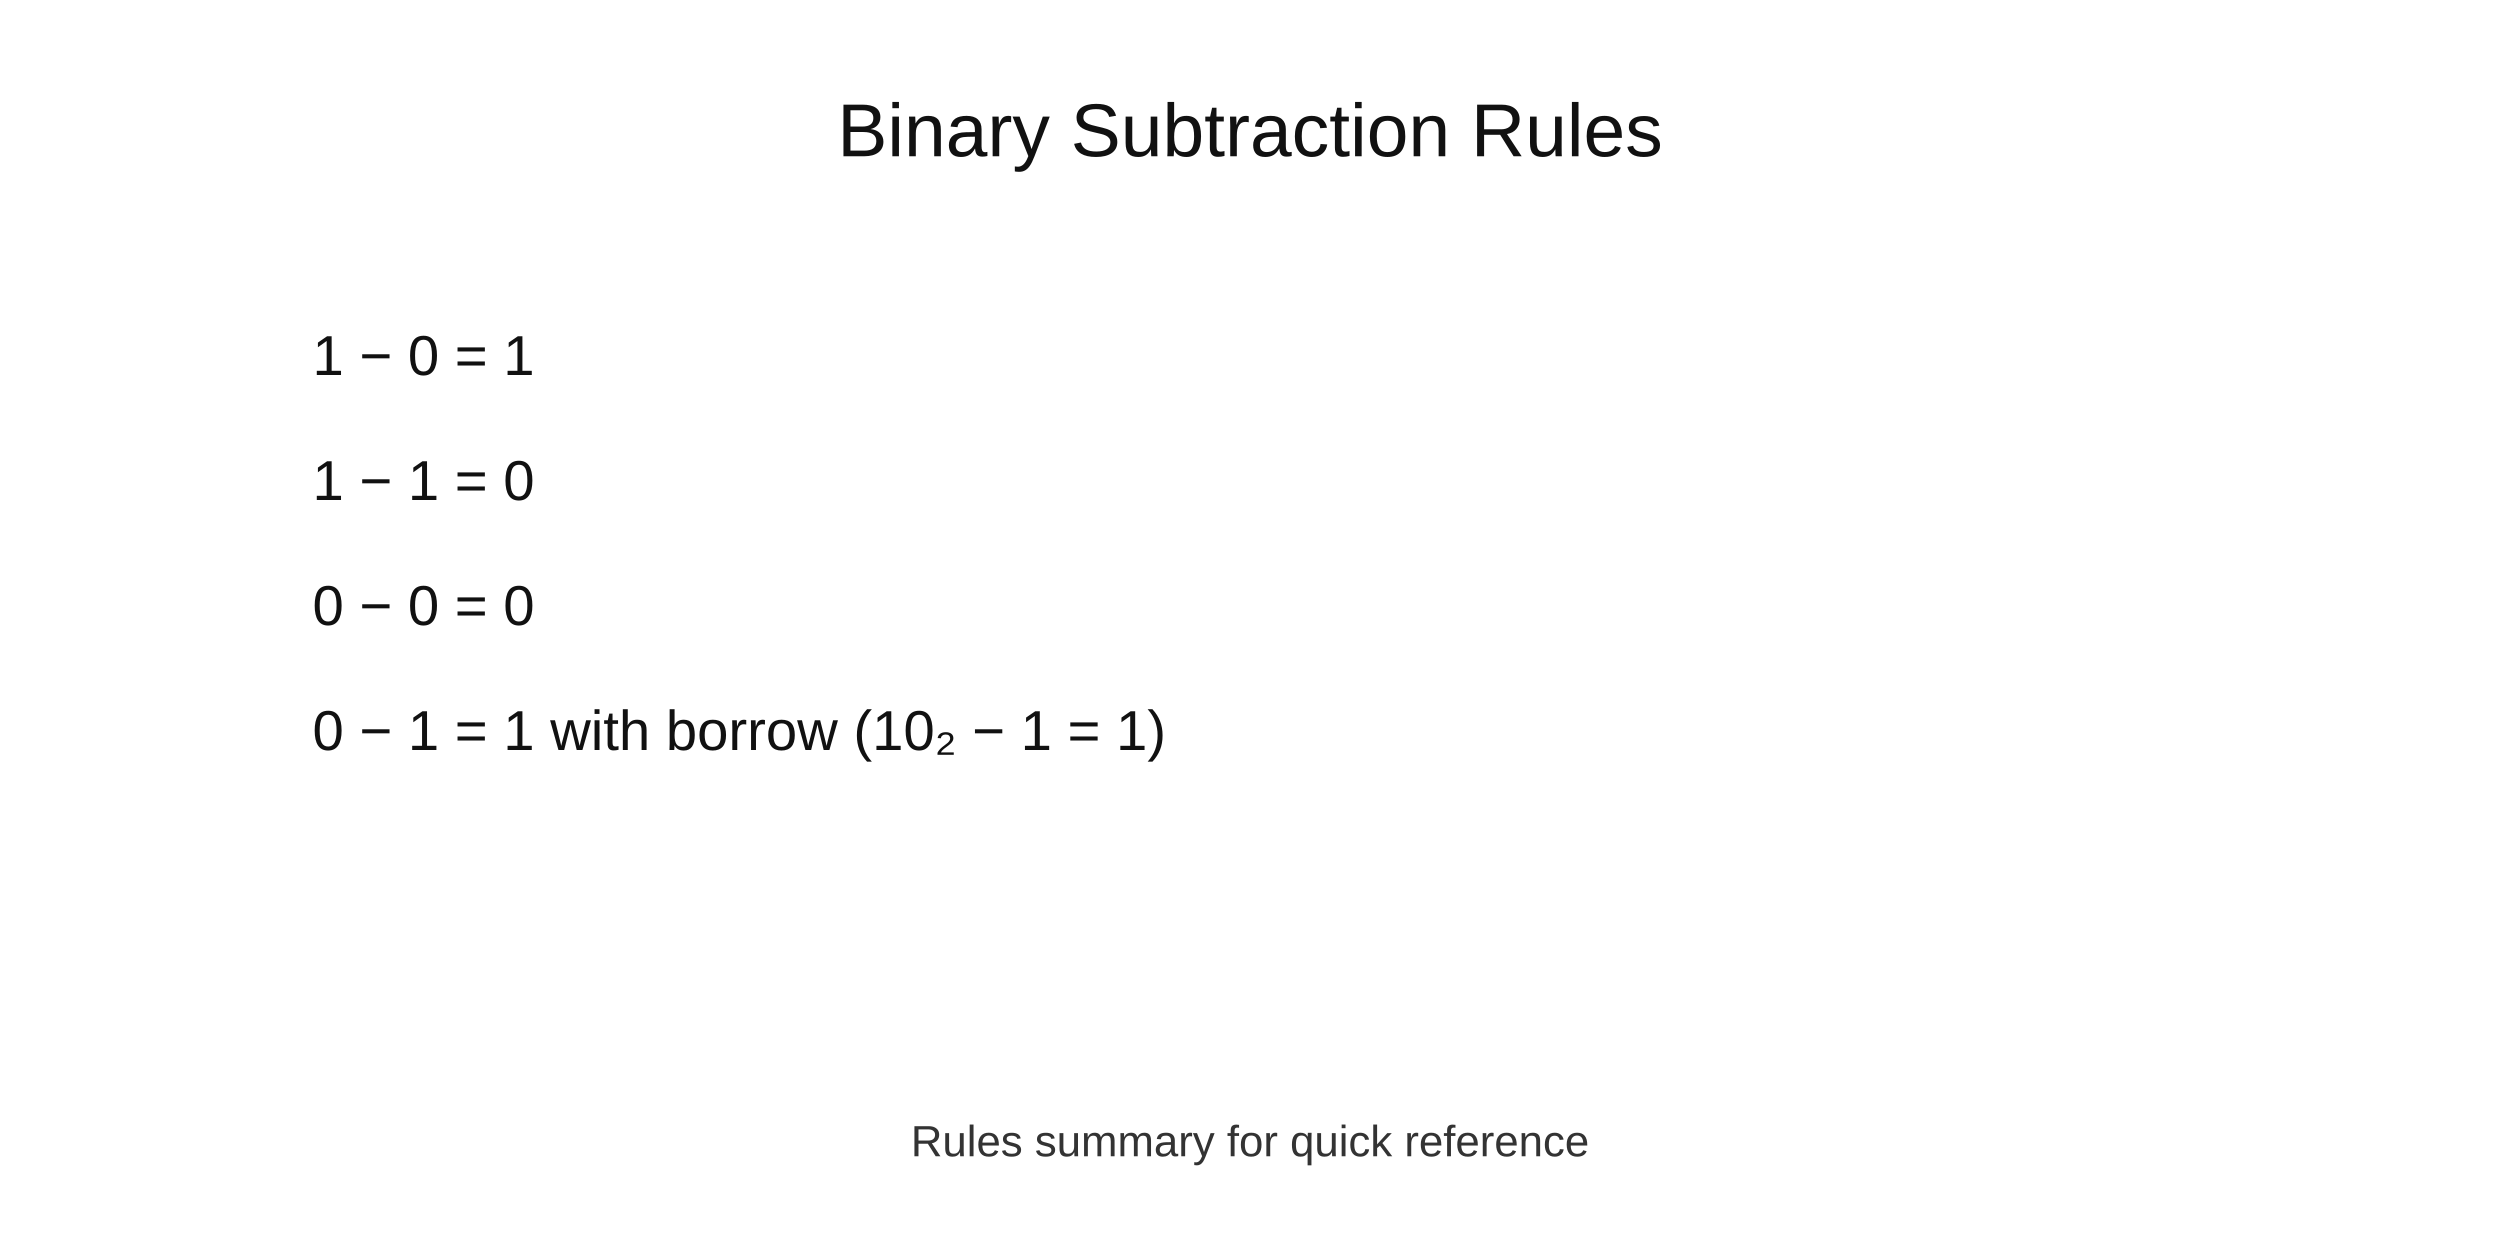
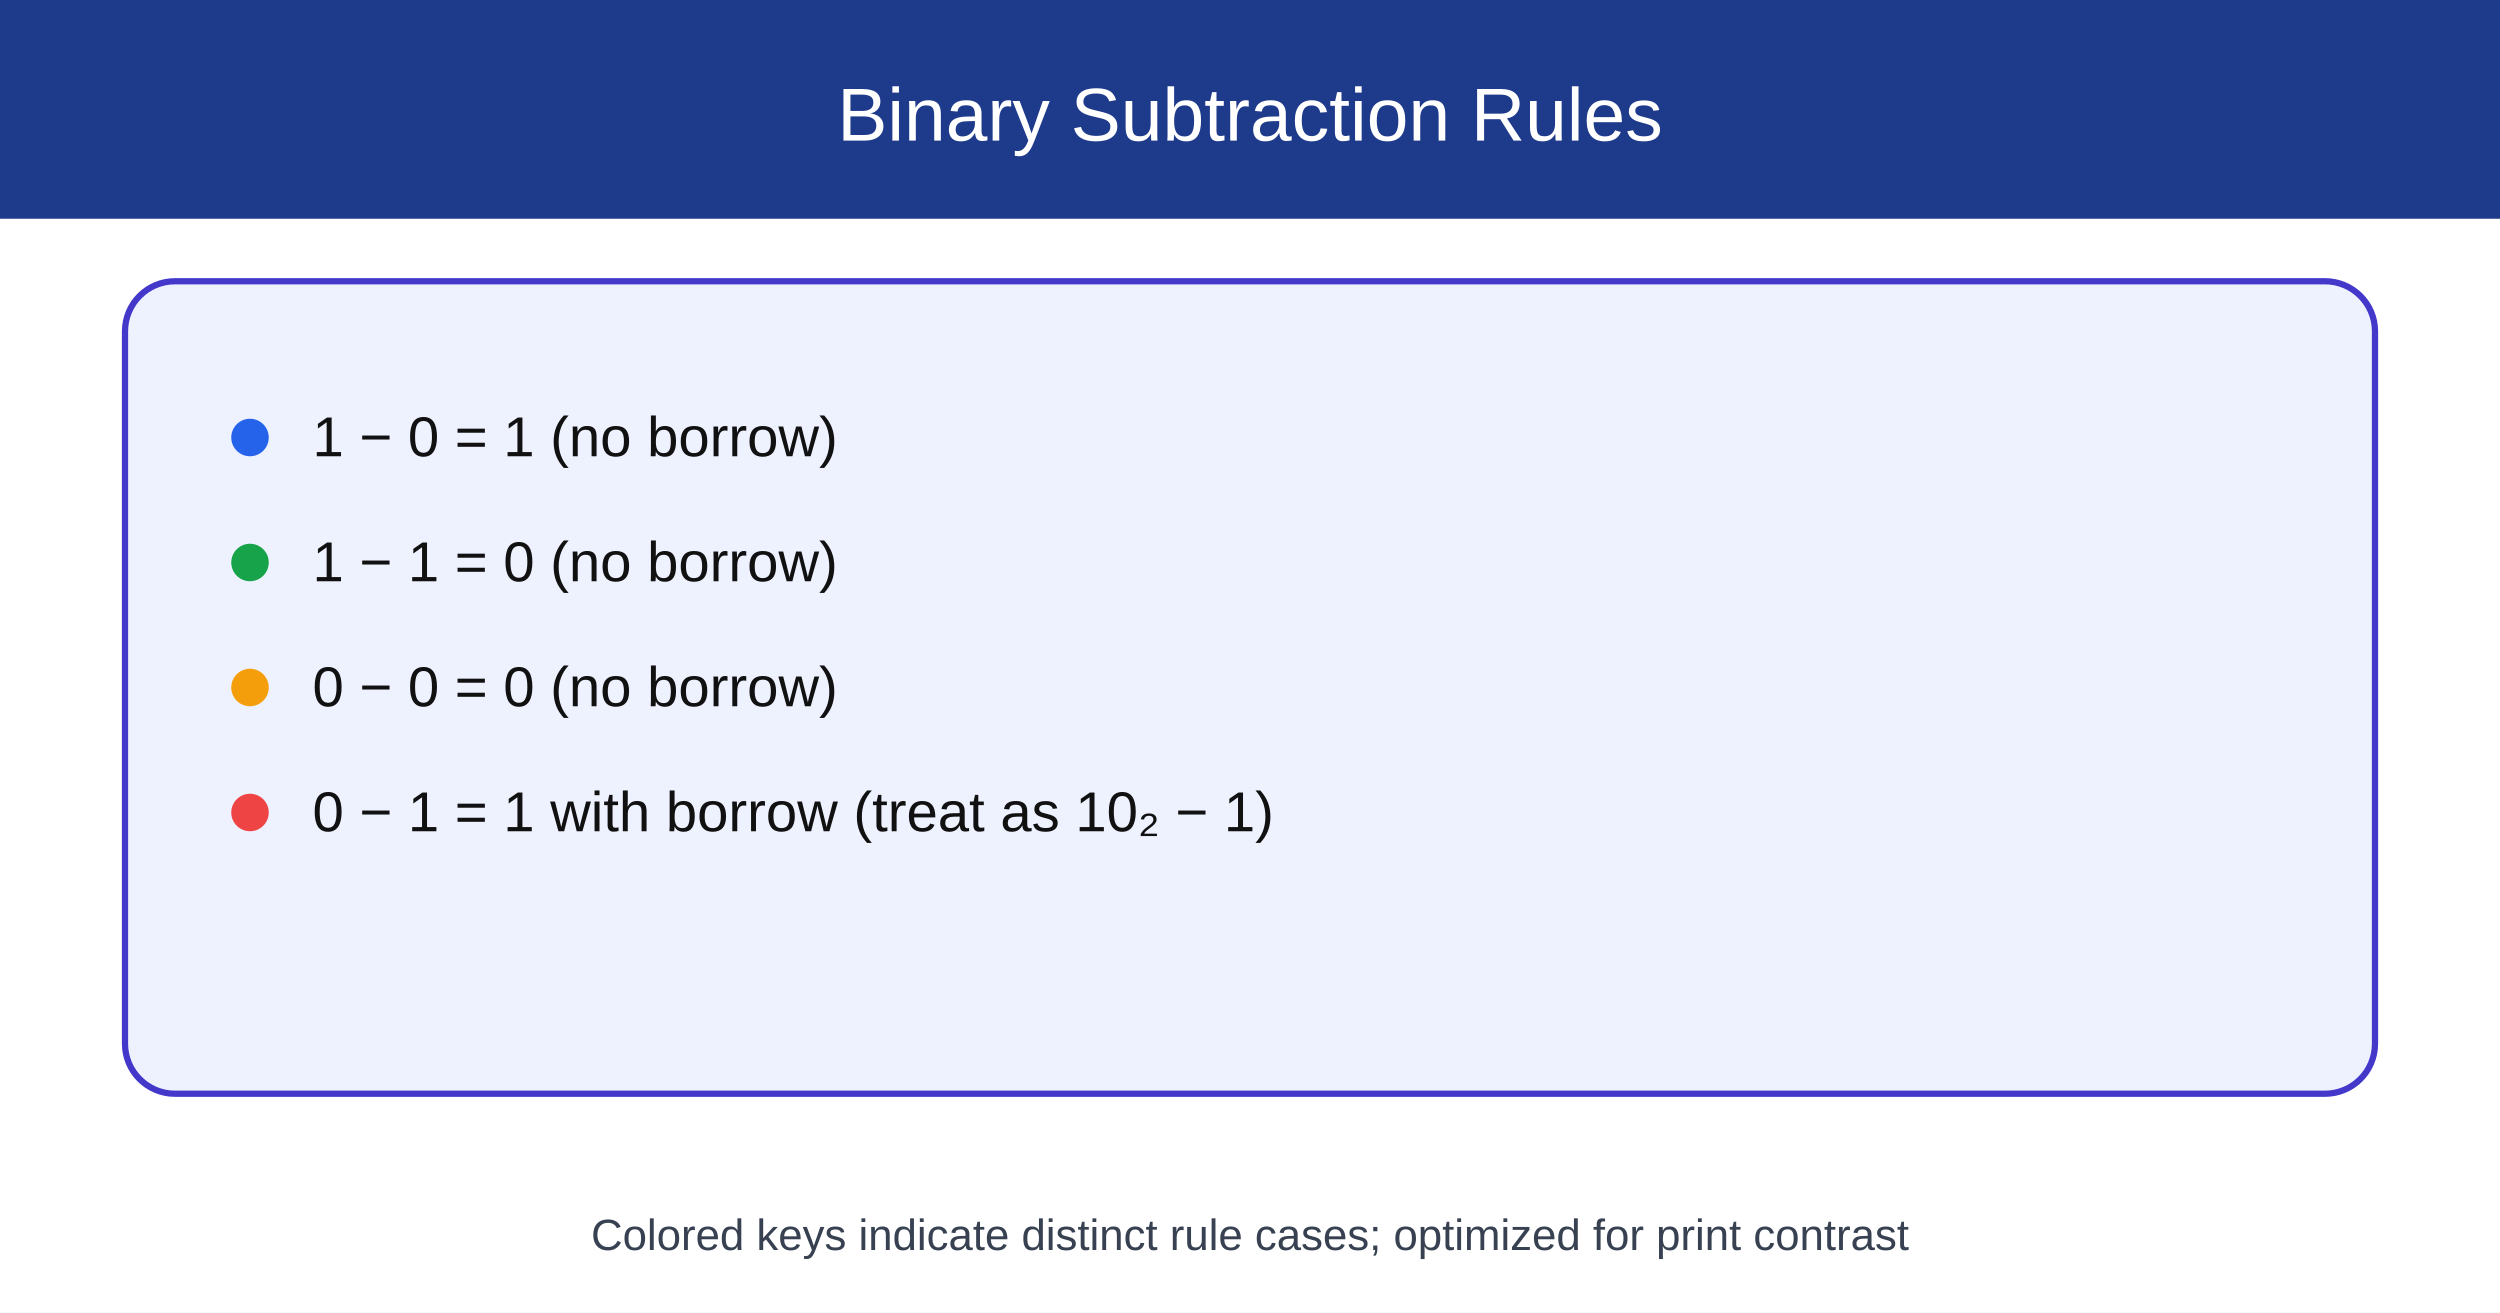
- <svg xmlns="http://www.w3.org/2000/svg" viewBox="0 0 800 400">
-   <rect width="800" height="400" fill="#ffffff" />
-   <text x="400" y="50" font-family="Arial, Helvetica, sans-serif" font-size="24" text-anchor="middle" fill="#111">Binary Subtraction Rules</text>
+ <svg xmlns="http://www.w3.org/2000/svg" viewBox="0 0 800 420">
+   <rect width="800" height="420" fill="#ffffff" />
+   <rect x="0" y="0" width="800" height="70" fill="#1e3a8a" />
+   <text x="400" y="45" font-family="Arial, Helvetica, sans-serif" font-size="24" text-anchor="middle" fill="#ffffff">Binary Subtraction Rules</text>
+   <rect x="40" y="90" width="720" height="260" rx="16" ry="16" fill="#eef2ff" stroke="#4338ca" stroke-width="2" />
  <g font-family="Arial, Helvetica, sans-serif" font-size="18" fill="#111">
-     <text x="100" y="120">1 − 0 = 1</text>
-     <text x="100" y="160">1 − 1 = 0</text>
-     <text x="100" y="200">0 − 0 = 0</text>
-     <text x="100" y="240">0 − 1 = 1 with borrow (10₂ − 1 = 1)</text>
+     <circle cx="80" cy="140" r="6" fill="#2563eb" />
+     <text x="100" y="146">1 − 0 = 1 (no borrow)</text>
+     <circle cx="80" cy="180" r="6" fill="#16a34a" />
+     <text x="100" y="186">1 − 1 = 0 (no borrow)</text>
+     <circle cx="80" cy="220" r="6" fill="#f59e0b" />
+     <text x="100" y="226">0 − 0 = 0 (no borrow)</text>
+     <circle cx="80" cy="260" r="6" fill="#ef4444" />
+     <text x="100" y="266">0 − 1 = 1 with borrow (treat as 10₂ − 1)</text>
  </g>
-   <text x="400" y="370" font-family="Arial, Helvetica, sans-serif" font-size="14" text-anchor="middle" fill="#333">Rules summary for quick reference</text>
+   <text x="400" y="400" font-family="Arial, Helvetica, sans-serif" font-size="14" text-anchor="middle" fill="#374151">Colored keys indicate distinct rule cases; optimized for print contrast</text>
</svg>
